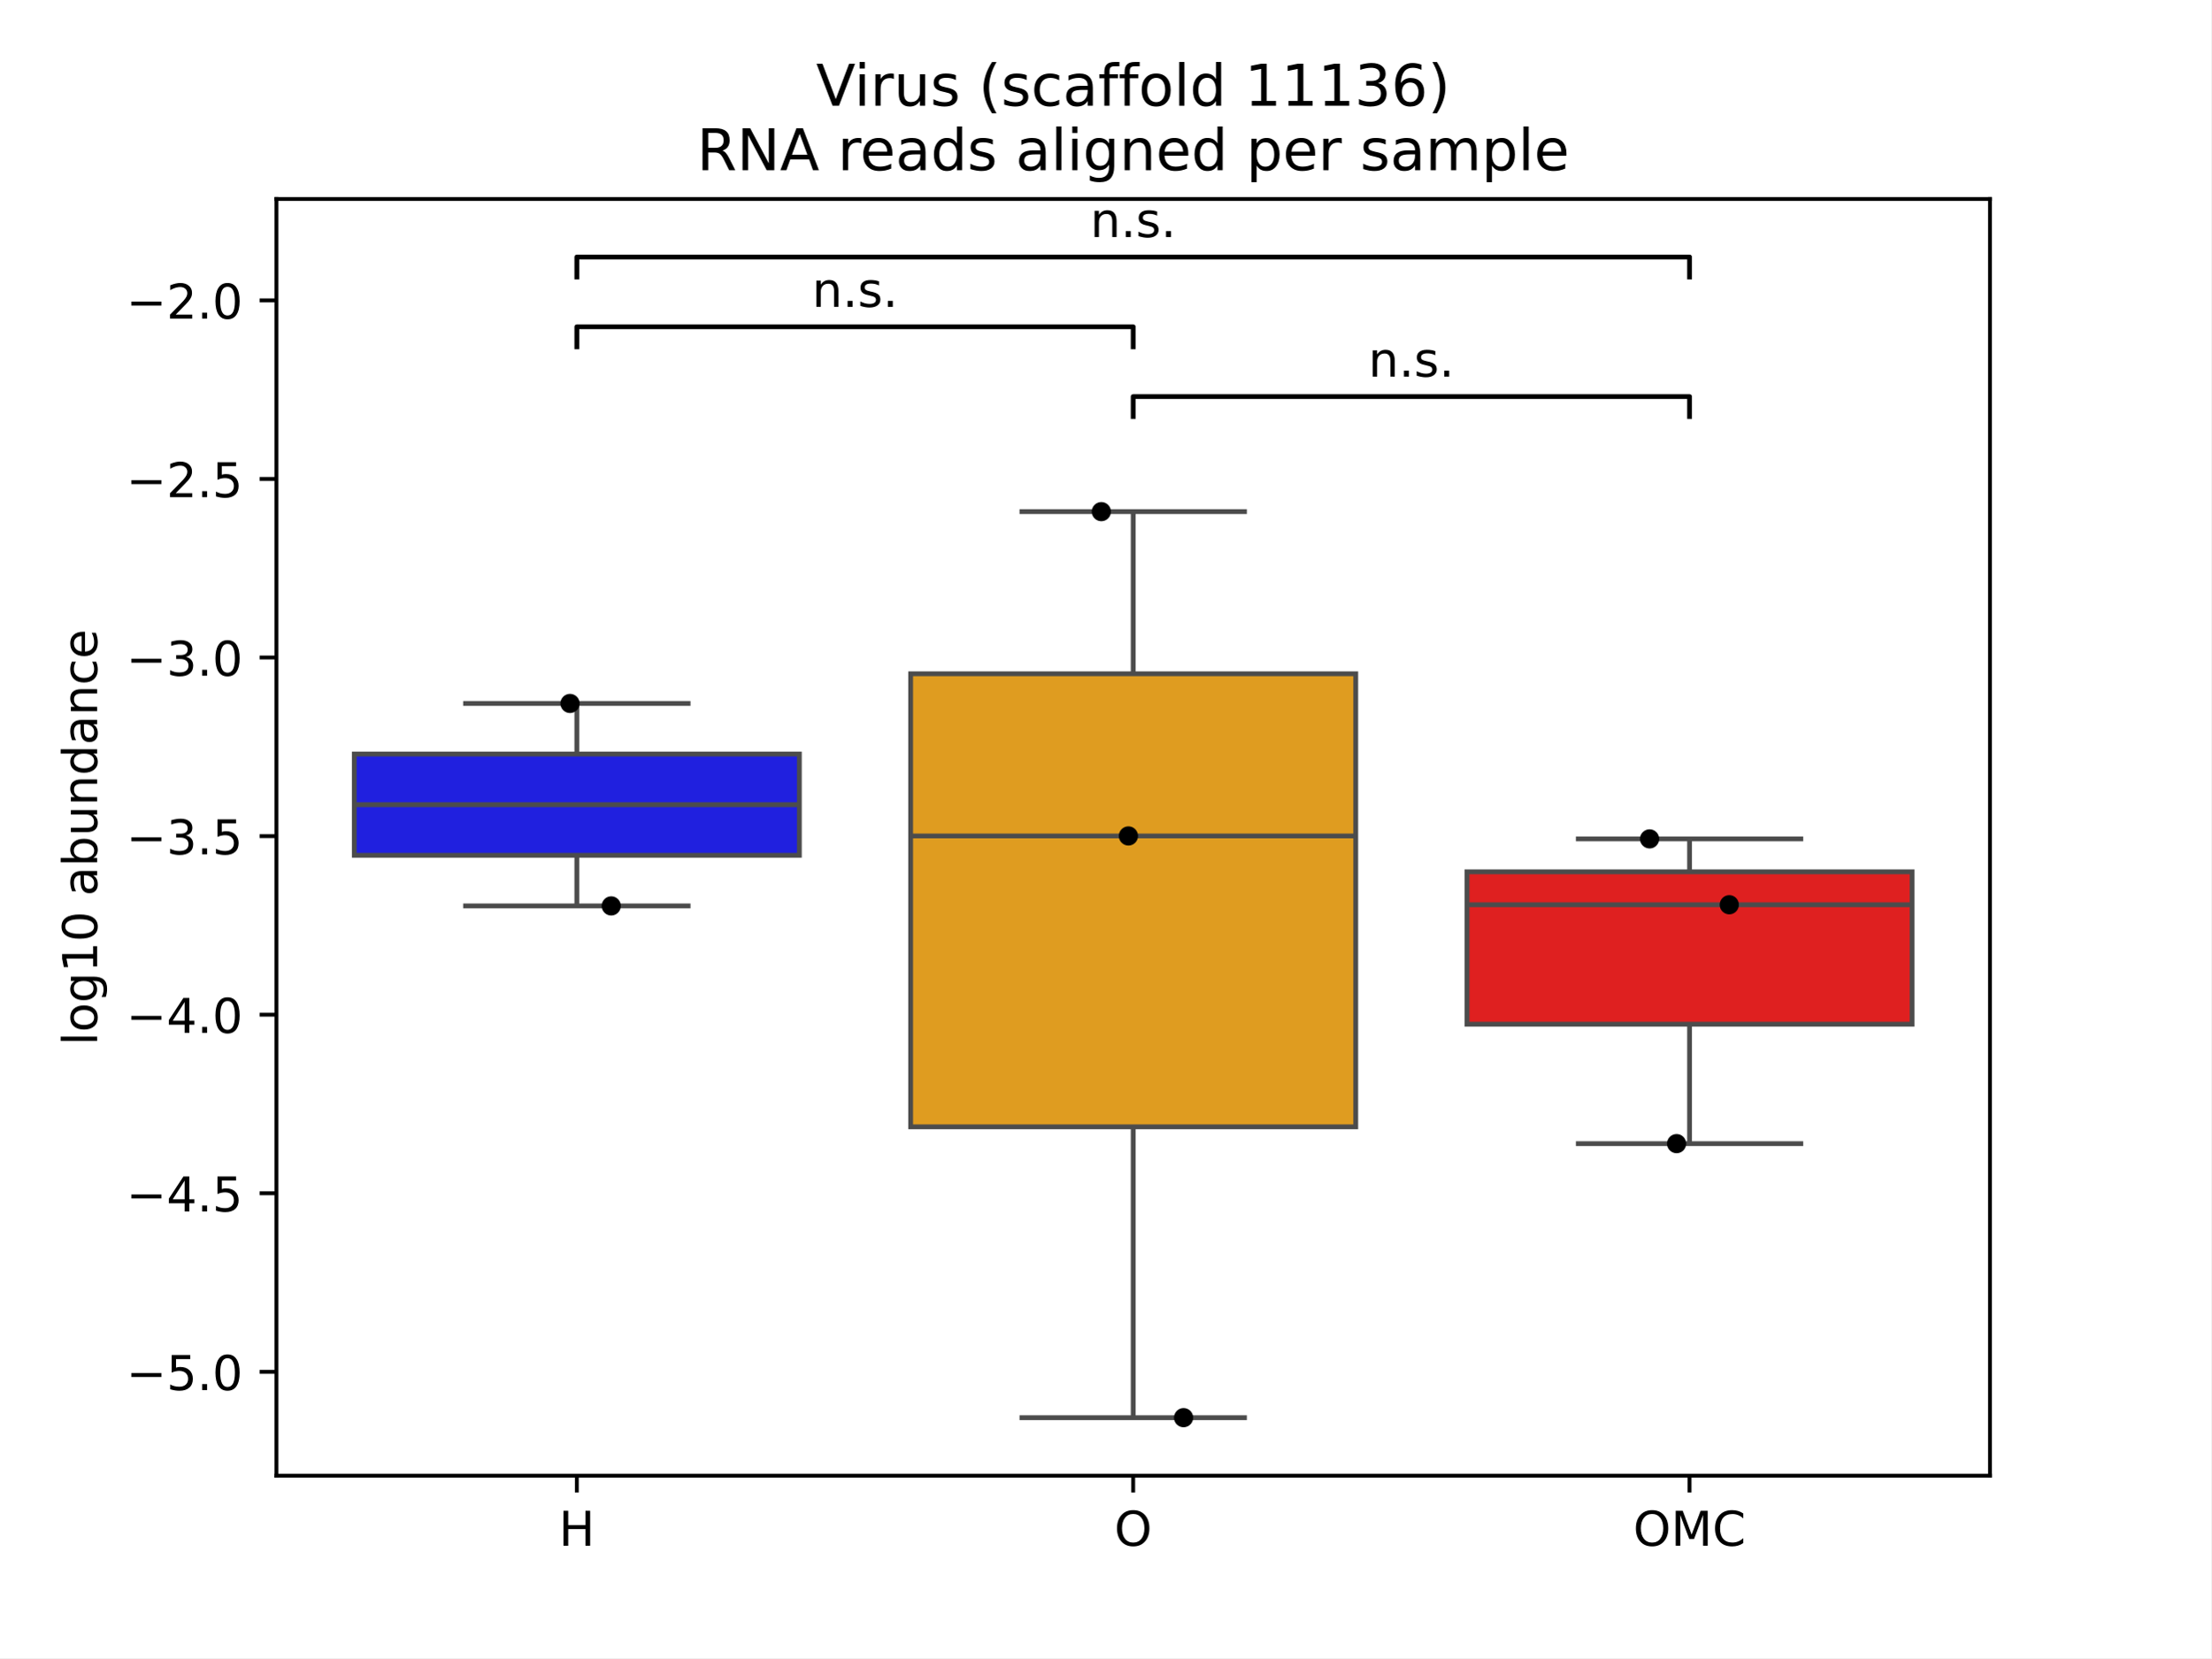
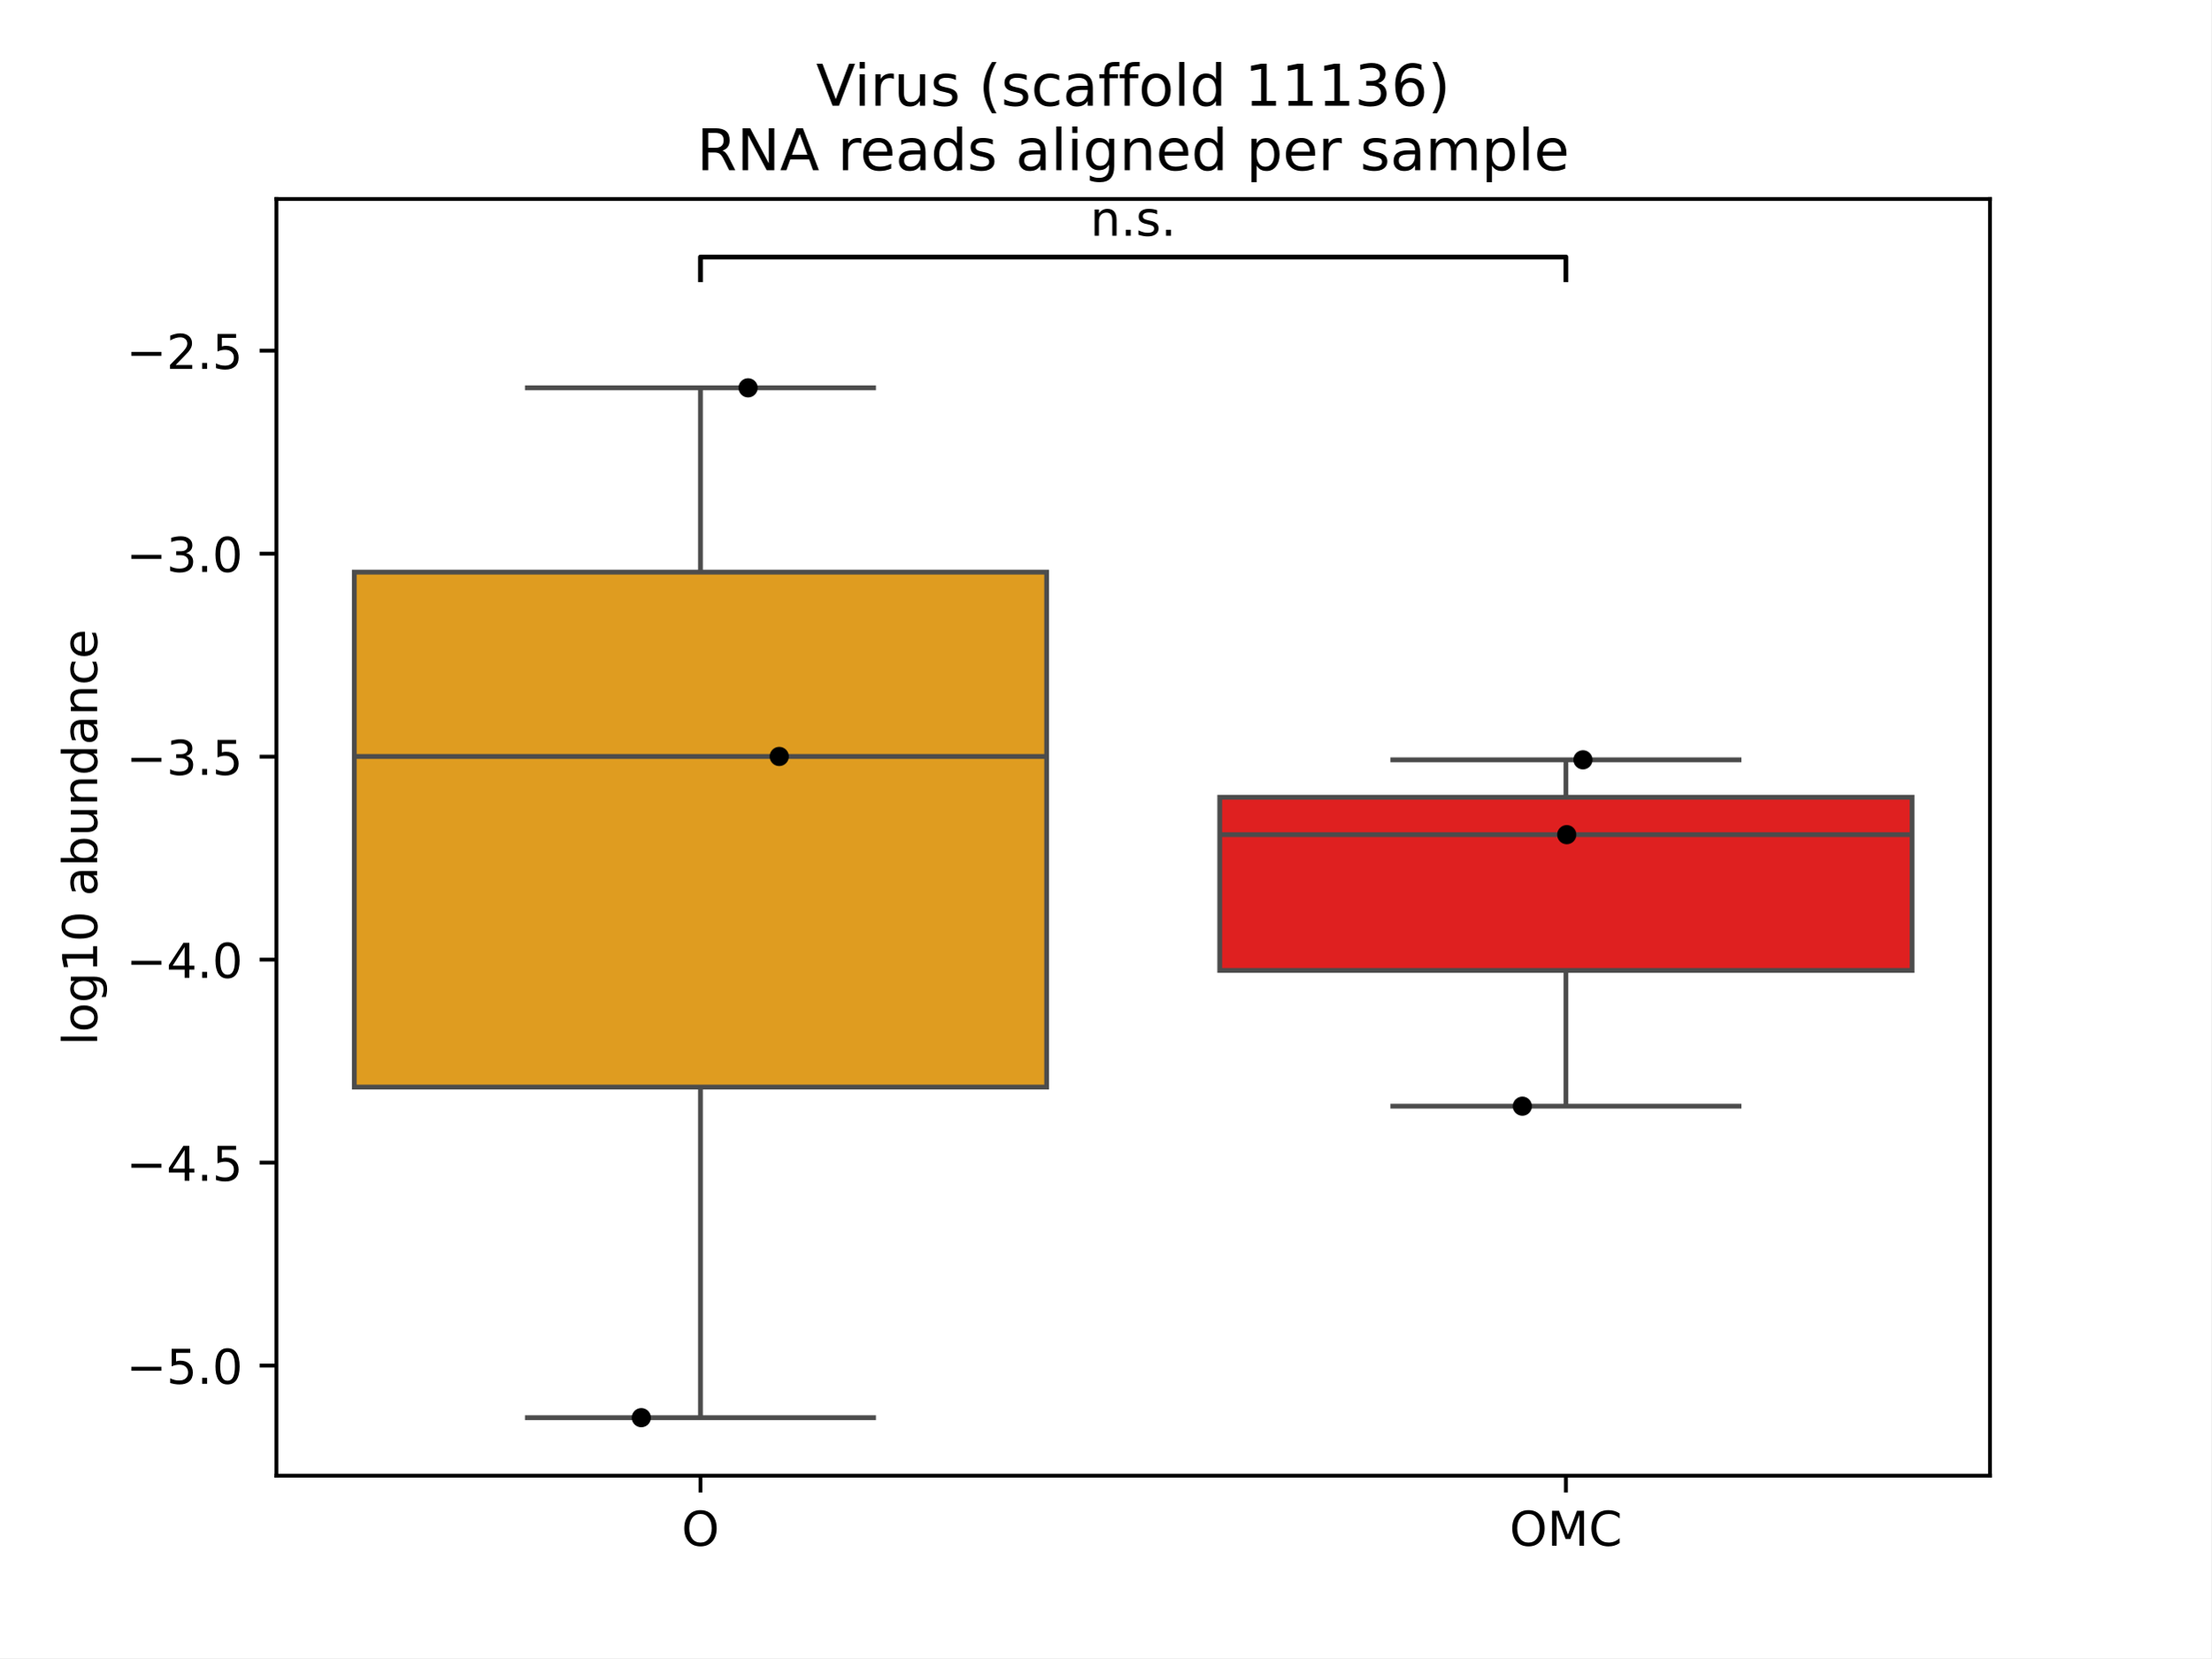
<svg xmlns="http://www.w3.org/2000/svg" xmlns:xlink="http://www.w3.org/1999/xlink" width="460.8pt" height="345.6pt" viewBox="0 0 460.8 345.6" version="1.1">
  <defs>
    <style type="text/css">*{stroke-linejoin: round; stroke-linecap: butt}</style>
  </defs>
  <g id="figure_1">
    <g id="patch_1">
      <path d="M 0 345.6  L 460.8 345.6  L 460.8 0  L 0 0  z " style="fill: #ffffff" />
    </g>
    <g id="axes_1">
      <g id="patch_2">
        <path d="M 57.6 307.584  L 414.72 307.584  L 414.72 41.472  L 57.6 41.472  z " style="fill: #ffffff" />
      </g>
      <g id="matplotlib.axis_1">
        <g id="xtick_1">
          <g id="line2d_1">
            <defs>
-               <path id="m07e0f7de14" d="M 0 0  L 0 3.5  " style="stroke: #000000; stroke-width: 0.8" />
+               <path id="m8b6dd9bdee" d="M 0 0  L 0 3.5  " style="stroke: #000000; stroke-width: 0.8" />
            </defs>
            <g>
-               <use xlink:href="#m07e0f7de14" x="120.212" y="307.584" style="stroke: #000000; stroke-width: 0.8" />
+               <use xlink:href="#m8b6dd9bdee" x="145.978" y="307.584" style="stroke: #000000; stroke-width: 0.8" />
            </g>
          </g>
          <g id="text_1">
-             <g transform="translate(116.4518 322.1824) scale(0.1 -0.1)">
-               <defs>
-                 <path id="DejaVuSans-48" d="M 628 4666  L 1259 4666  L 1259 2753  L 3553 2753  L 3553 4666  L 4184 4666  L 4184 0  L 3553 0  L 3553 2222  L 1259 2222  L 1259 0  L 628 0  L 628 4666  z " transform="scale(0.015625)" />
-               </defs>
-               <use xlink:href="#DejaVuSans-48" />
+             <g transform="translate(142.0422 322.1824) scale(0.1 -0.1)">
+               <defs>
+                 <path id="DejaVuSans-4f" d="M 2522 4238  Q 1834 4238 1429 3725  Q 1025 3213 1025 2328  Q 1025 1447 1429 934  Q 1834 422 2522 422  Q 3209 422 3611 934  Q 4013 1447 4013 2328  Q 4013 3213 3611 3725  Q 3209 4238 2522 4238  z M 2522 4750  Q 3503 4750 4090 4092  Q 4678 3434 4678 2328  Q 4678 1225 4090 567  Q 3503 -91 2522 -91  Q 1538 -91 948 565  Q 359 1222 359 2328  Q 359 3434 948 4092  Q 1538 4750 2522 4750  z " transform="scale(0.015625)" />
+               </defs>
+               <use xlink:href="#DejaVuSans-4f" />
            </g>
          </g>
        </g>
        <g id="xtick_2">
          <g id="line2d_2">
            <g>
-               <use xlink:href="#m07e0f7de14" x="236.16" y="307.584" style="stroke: #000000; stroke-width: 0.8" />
+               <use xlink:href="#m8b6dd9bdee" x="326.342" y="307.584" style="stroke: #000000; stroke-width: 0.8" />
            </g>
          </g>
          <g id="text_2">
-             <g transform="translate(232.2241 322.1824) scale(0.1 -0.1)">
-               <defs>
-                 <path id="DejaVuSans-4f" d="M 2522 4238  Q 1834 4238 1429 3725  Q 1025 3213 1025 2328  Q 1025 1447 1429 934  Q 1834 422 2522 422  Q 3209 422 3611 934  Q 4013 1447 4013 2328  Q 4013 3213 3611 3725  Q 3209 4238 2522 4238  z M 2522 4750  Q 3503 4750 4090 4092  Q 4678 3434 4678 2328  Q 4678 1225 4090 567  Q 3503 -91 2522 -91  Q 1538 -91 948 565  Q 359 1222 359 2328  Q 359 3434 948 4092  Q 1538 4750 2522 4750  z " transform="scale(0.015625)" />
-               </defs>
-               <use xlink:href="#DejaVuSans-4f" />
-             </g>
-           </g>
-         </g>
-         <g id="xtick_3">
-           <g id="line2d_3">
-             <g>
-               <use xlink:href="#m07e0f7de14" x="352.108" y="307.584" style="stroke: #000000; stroke-width: 0.8" />
-             </g>
-           </g>
-           <g id="text_3">
-             <g transform="translate(340.3666 322.1824) scale(0.1 -0.1)">
+             <g transform="translate(314.6004 322.1824) scale(0.1 -0.1)">
              <defs>
                <path id="DejaVuSans-4d" d="M 628 4666  L 1569 4666  L 2759 1491  L 3956 4666  L 4897 4666  L 4897 0  L 4281 0  L 4281 4097  L 3078 897  L 2444 897  L 1241 4097  L 1241 0  L 628 0  L 628 4666  z " transform="scale(0.015625)" />
                <path id="DejaVuSans-43" d="M 4122 4306  L 4122 3641  Q 3803 3938 3442 4084  Q 3081 4231 2675 4231  Q 1875 4231 1450 3742  Q 1025 3253 1025 2328  Q 1025 1406 1450 917  Q 1875 428 2675 428  Q 3081 428 3442 575  Q 3803 722 4122 1019  L 4122 359  Q 3791 134 3420 21  Q 3050 -91 2638 -91  Q 1578 -91 968 557  Q 359 1206 359 2328  Q 359 3453 968 4101  Q 1578 4750 2638 4750  Q 3056 4750 3426 4639  Q 3797 4528 4122 4306  z " transform="scale(0.015625)" />
              </defs>
              <use xlink:href="#DejaVuSans-4f" />
              <use xlink:href="#DejaVuSans-4d" x="78.711" />
              <use xlink:href="#DejaVuSans-43" x="164.99" />
            </g>
          </g>
        </g>
      </g>
      <g id="matplotlib.axis_2">
        <g id="ytick_1">
-           <g id="line2d_4">
+           <g id="line2d_3">
            <defs>
-               <path id="m045d1ca9da" d="M 0 0  L -3.5 0  " style="stroke: #000000; stroke-width: 0.8" />
+               <path id="m0c06c48ff7" d="M 0 0  L -3.5 0  " style="stroke: #000000; stroke-width: 0.8" />
            </defs>
            <g>
-               <use xlink:href="#m045d1ca9da" x="57.6" y="285.936" style="stroke: #000000; stroke-width: 0.8" />
-             </g>
-           </g>
-           <g id="text_4">
-             <g transform="translate(26.31719 289.7356) scale(0.1 -0.1)">
+               <use xlink:href="#m0c06c48ff7" x="57.6" y="284.631" style="stroke: #000000; stroke-width: 0.8" />
+             </g>
+           </g>
+           <g id="text_3">
+             <g transform="translate(26.31719 288.4304) scale(0.1 -0.1)">
              <defs>
                <path id="DejaVuSans-2212" d="M 678 2272  L 4684 2272  L 4684 1741  L 678 1741  L 678 2272  z " transform="scale(0.015625)" />
                <path id="DejaVuSans-35" d="M 691 4666  L 3169 4666  L 3169 4134  L 1269 4134  L 1269 2991  Q 1406 3038 1543 3061  Q 1681 3084 1819 3084  Q 2600 3084 3056 2656  Q 3513 2228 3513 1497  Q 3513 744 3044 326  Q 2575 -91 1722 -91  Q 1428 -91 1123 -41  Q 819 9 494 109  L 494 744  Q 775 591 1075 516  Q 1375 441 1709 441  Q 2250 441 2565 725  Q 2881 1009 2881 1497  Q 2881 1984 2565 2268  Q 2250 2553 1709 2553  Q 1456 2553 1204 2497  Q 953 2441 691 2322  L 691 4666  z " transform="scale(0.015625)" />
                <path id="DejaVuSans-2e" d="M 684 794  L 1344 794  L 1344 0  L 684 0  L 684 794  z " transform="scale(0.015625)" />
                <path id="DejaVuSans-30" d="M 2034 4250  Q 1547 4250 1301 3770  Q 1056 3291 1056 2328  Q 1056 1369 1301 889  Q 1547 409 2034 409  Q 2525 409 2770 889  Q 3016 1369 3016 2328  Q 3016 3291 2770 3770  Q 2525 4250 2034 4250  z M 2034 4750  Q 2819 4750 3233 4129  Q 3647 3509 3647 2328  Q 3647 1150 3233 529  Q 2819 -91 2034 -91  Q 1250 -91 836 529  Q 422 1150 422 2328  Q 422 3509 836 4129  Q 1250 4750 2034 4750  z " transform="scale(0.015625)" />
              </defs>
              <use xlink:href="#DejaVuSans-2212" />
              <use xlink:href="#DejaVuSans-35" x="83.789" />
              <use xlink:href="#DejaVuSans-2e" x="147.412" />
              <use xlink:href="#DejaVuSans-30" x="179.199" />
            </g>
          </g>
        </g>
        <g id="ytick_2">
+           <g id="line2d_4">
+             <g>
+               <use xlink:href="#m0c06c48ff7" x="57.6" y="242.323" style="stroke: #000000; stroke-width: 0.8" />
+             </g>
+           </g>
+           <g id="text_4">
+             <g transform="translate(26.31719 246.1218) scale(0.1 -0.1)">
+               <defs>
+                 <path id="DejaVuSans-34" d="M 2419 4116  L 825 1625  L 2419 1625  L 2419 4116  z M 2253 4666  L 3047 4666  L 3047 1625  L 3713 1625  L 3713 1100  L 3047 1100  L 3047 0  L 2419 0  L 2419 1100  L 313 1100  L 313 1709  L 2253 4666  z " transform="scale(0.015625)" />
+               </defs>
+               <use xlink:href="#DejaVuSans-2212" />
+               <use xlink:href="#DejaVuSans-34" x="83.789" />
+               <use xlink:href="#DejaVuSans-2e" x="147.412" />
+               <use xlink:href="#DejaVuSans-35" x="179.199" />
+             </g>
+           </g>
+         </g>
+         <g id="ytick_3">
          <g id="line2d_5">
            <g>
-               <use xlink:href="#m045d1ca9da" x="57.6" y="248.714" style="stroke: #000000; stroke-width: 0.8" />
+               <use xlink:href="#m0c06c48ff7" x="57.6" y="200.014" style="stroke: #000000; stroke-width: 0.8" />
            </g>
          </g>
          <g id="text_5">
-             <g transform="translate(26.31719 252.5133) scale(0.1 -0.1)">
-               <defs>
-                 <path id="DejaVuSans-34" d="M 2419 4116  L 825 1625  L 2419 1625  L 2419 4116  z M 2253 4666  L 3047 4666  L 3047 1625  L 3713 1625  L 3713 1100  L 3047 1100  L 3047 0  L 2419 0  L 2419 1100  L 313 1100  L 313 1709  L 2253 4666  z " transform="scale(0.015625)" />
-               </defs>
+             <g transform="translate(26.31719 203.8133) scale(0.1 -0.1)">
              <use xlink:href="#DejaVuSans-2212" />
              <use xlink:href="#DejaVuSans-34" x="83.789" />
              <use xlink:href="#DejaVuSans-2e" x="147.412" />
+               <use xlink:href="#DejaVuSans-30" x="179.199" />
+             </g>
+           </g>
+         </g>
+         <g id="ytick_4">
+           <g id="line2d_6">
+             <g>
+               <use xlink:href="#m0c06c48ff7" x="57.6" y="157.705" style="stroke: #000000; stroke-width: 0.8" />
+             </g>
+           </g>
+           <g id="text_6">
+             <g transform="translate(26.31719 161.5047) scale(0.1 -0.1)">
+               <defs>
+                 <path id="DejaVuSans-33" d="M 2597 2516  Q 3050 2419 3304 2112  Q 3559 1806 3559 1356  Q 3559 666 3084 287  Q 2609 -91 1734 -91  Q 1441 -91 1130 -33  Q 819 25 488 141  L 488 750  Q 750 597 1062 519  Q 1375 441 1716 441  Q 2309 441 2620 675  Q 2931 909 2931 1356  Q 2931 1769 2642 2001  Q 2353 2234 1838 2234  L 1294 2234  L 1294 2753  L 1863 2753  Q 2328 2753 2575 2939  Q 2822 3125 2822 3475  Q 2822 3834 2567 4026  Q 2313 4219 1838 4219  Q 1578 4219 1281 4162  Q 984 4106 628 3988  L 628 4550  Q 988 4650 1302 4700  Q 1616 4750 1894 4750  Q 2613 4750 3031 4423  Q 3450 4097 3450 3541  Q 3450 3153 3228 2886  Q 3006 2619 2597 2516  z " transform="scale(0.015625)" />
+               </defs>
+               <use xlink:href="#DejaVuSans-2212" />
+               <use xlink:href="#DejaVuSans-33" x="83.789" />
+               <use xlink:href="#DejaVuSans-2e" x="147.412" />
              <use xlink:href="#DejaVuSans-35" x="179.199" />
            </g>
          </g>
        </g>
-         <g id="ytick_3">
-           <g id="line2d_6">
-             <g>
-               <use xlink:href="#m045d1ca9da" x="57.6" y="211.492" style="stroke: #000000; stroke-width: 0.8" />
-             </g>
-           </g>
-           <g id="text_6">
-             <g transform="translate(26.31719 215.291) scale(0.1 -0.1)">
-               <use xlink:href="#DejaVuSans-2212" />
-               <use xlink:href="#DejaVuSans-34" x="83.789" />
+         <g id="ytick_5">
+           <g id="line2d_7">
+             <g>
+               <use xlink:href="#m0c06c48ff7" x="57.6" y="115.397" style="stroke: #000000; stroke-width: 0.8" />
+             </g>
+           </g>
+           <g id="text_7">
+             <g transform="translate(26.31719 119.1961) scale(0.1 -0.1)">
+               <use xlink:href="#DejaVuSans-2212" />
+               <use xlink:href="#DejaVuSans-33" x="83.789" />
              <use xlink:href="#DejaVuSans-2e" x="147.412" />
              <use xlink:href="#DejaVuSans-30" x="179.199" />
            </g>
          </g>
        </g>
-         <g id="ytick_4">
-           <g id="line2d_7">
-             <g>
-               <use xlink:href="#m045d1ca9da" x="57.6" y="174.27" style="stroke: #000000; stroke-width: 0.8" />
-             </g>
-           </g>
-           <g id="text_7">
-             <g transform="translate(26.31719 178.0687) scale(0.1 -0.1)">
-               <defs>
-                 <path id="DejaVuSans-33" d="M 2597 2516  Q 3050 2419 3304 2112  Q 3559 1806 3559 1356  Q 3559 666 3084 287  Q 2609 -91 1734 -91  Q 1441 -91 1130 -33  Q 819 25 488 141  L 488 750  Q 750 597 1062 519  Q 1375 441 1716 441  Q 2309 441 2620 675  Q 2931 909 2931 1356  Q 2931 1769 2642 2001  Q 2353 2234 1838 2234  L 1294 2234  L 1294 2753  L 1863 2753  Q 2328 2753 2575 2939  Q 2822 3125 2822 3475  Q 2822 3834 2567 4026  Q 2313 4219 1838 4219  Q 1578 4219 1281 4162  Q 984 4106 628 3988  L 628 4550  Q 988 4650 1302 4700  Q 1616 4750 1894 4750  Q 2613 4750 3031 4423  Q 3450 4097 3450 3541  Q 3450 3153 3228 2886  Q 3006 2619 2597 2516  z " transform="scale(0.015625)" />
-               </defs>
-               <use xlink:href="#DejaVuSans-2212" />
-               <use xlink:href="#DejaVuSans-33" x="83.789" />
+         <g id="ytick_6">
+           <g id="line2d_8">
+             <g>
+               <use xlink:href="#m0c06c48ff7" x="57.6" y="73.088" style="stroke: #000000; stroke-width: 0.8" />
+             </g>
+           </g>
+           <g id="text_8">
+             <g transform="translate(26.31719 76.88757) scale(0.1 -0.1)">
+               <defs>
+                 <path id="DejaVuSans-32" d="M 1228 531  L 3431 531  L 3431 0  L 469 0  L 469 531  Q 828 903 1448 1529  Q 2069 2156 2228 2338  Q 2531 2678 2651 2914  Q 2772 3150 2772 3378  Q 2772 3750 2511 3984  Q 2250 4219 1831 4219  Q 1534 4219 1204 4116  Q 875 4013 500 3803  L 500 4441  Q 881 4594 1212 4672  Q 1544 4750 1819 4750  Q 2544 4750 2975 4387  Q 3406 4025 3406 3419  Q 3406 3131 3298 2873  Q 3191 2616 2906 2266  Q 2828 2175 2409 1742  Q 1991 1309 1228 531  z " transform="scale(0.015625)" />
+               </defs>
+               <use xlink:href="#DejaVuSans-2212" />
+               <use xlink:href="#DejaVuSans-32" x="83.789" />
              <use xlink:href="#DejaVuSans-2e" x="147.412" />
              <use xlink:href="#DejaVuSans-35" x="179.199" />
            </g>
          </g>
        </g>
-         <g id="ytick_5">
-           <g id="line2d_8">
-             <g>
-               <use xlink:href="#m045d1ca9da" x="57.6" y="137.047" style="stroke: #000000; stroke-width: 0.8" />
-             </g>
-           </g>
-           <g id="text_8">
-             <g transform="translate(26.31719 140.8464) scale(0.1 -0.1)">
-               <use xlink:href="#DejaVuSans-2212" />
-               <use xlink:href="#DejaVuSans-33" x="83.789" />
-               <use xlink:href="#DejaVuSans-2e" x="147.412" />
-               <use xlink:href="#DejaVuSans-30" x="179.199" />
-             </g>
-           </g>
-         </g>
-         <g id="ytick_6">
-           <g id="line2d_9">
-             <g>
-               <use xlink:href="#m045d1ca9da" x="57.6" y="99.825" style="stroke: #000000; stroke-width: 0.8" />
-             </g>
-           </g>
-           <g id="text_9">
-             <g transform="translate(26.31719 103.6241) scale(0.1 -0.1)">
-               <defs>
-                 <path id="DejaVuSans-32" d="M 1228 531  L 3431 531  L 3431 0  L 469 0  L 469 531  Q 828 903 1448 1529  Q 2069 2156 2228 2338  Q 2531 2678 2651 2914  Q 2772 3150 2772 3378  Q 2772 3750 2511 3984  Q 2250 4219 1831 4219  Q 1534 4219 1204 4116  Q 875 4013 500 3803  L 500 4441  Q 881 4594 1212 4672  Q 1544 4750 1819 4750  Q 2544 4750 2975 4387  Q 3406 4025 3406 3419  Q 3406 3131 3298 2873  Q 3191 2616 2906 2266  Q 2828 2175 2409 1742  Q 1991 1309 1228 531  z " transform="scale(0.015625)" />
-               </defs>
-               <use xlink:href="#DejaVuSans-2212" />
-               <use xlink:href="#DejaVuSans-32" x="83.789" />
-               <use xlink:href="#DejaVuSans-2e" x="147.412" />
-               <use xlink:href="#DejaVuSans-35" x="179.199" />
-             </g>
-           </g>
-         </g>
-         <g id="ytick_7">
-           <g id="line2d_10">
-             <g>
-               <use xlink:href="#m045d1ca9da" x="57.6" y="62.603" style="stroke: #000000; stroke-width: 0.8" />
-             </g>
-           </g>
-           <g id="text_10">
-             <g transform="translate(26.31719 66.40184) scale(0.1 -0.1)">
-               <use xlink:href="#DejaVuSans-2212" />
-               <use xlink:href="#DejaVuSans-32" x="83.789" />
-               <use xlink:href="#DejaVuSans-2e" x="147.412" />
-               <use xlink:href="#DejaVuSans-30" x="179.199" />
-             </g>
-           </g>
-         </g>
-         <g id="text_11">
+         <g id="text_9">
          <g transform="translate(20.2375 217.9108) rotate(-90) scale(0.1 -0.1)">
            <defs>
              <path id="DejaVuSans-6c" d="M 603 4863  L 1178 4863  L 1178 0  L 603 0  L 603 4863  z " transform="scale(0.015625)" />
              <path id="DejaVuSans-6f" d="M 1959 3097  Q 1497 3097 1228 2736  Q 959 2375 959 1747  Q 959 1119 1226 758  Q 1494 397 1959 397  Q 2419 397 2687 759  Q 2956 1122 2956 1747  Q 2956 2369 2687 2733  Q 2419 3097 1959 3097  z M 1959 3584  Q 2709 3584 3137 3096  Q 3566 2609 3566 1747  Q 3566 888 3137 398  Q 2709 -91 1959 -91  Q 1206 -91 779 398  Q 353 888 353 1747  Q 353 2609 779 3096  Q 1206 3584 1959 3584  z " transform="scale(0.015625)" />
              <path id="DejaVuSans-67" d="M 2906 1791  Q 2906 2416 2648 2759  Q 2391 3103 1925 3103  Q 1463 3103 1205 2759  Q 947 2416 947 1791  Q 947 1169 1205 825  Q 1463 481 1925 481  Q 2391 481 2648 825  Q 2906 1169 2906 1791  z M 3481 434  Q 3481 -459 3084 -895  Q 2688 -1331 1869 -1331  Q 1566 -1331 1297 -1286  Q 1028 -1241 775 -1147  L 775 -588  Q 1028 -725 1275 -790  Q 1522 -856 1778 -856  Q 2344 -856 2625 -561  Q 2906 -266 2906 331  L 2906 616  Q 2728 306 2450 153  Q 2172 0 1784 0  Q 1141 0 747 490  Q 353 981 353 1791  Q 353 2603 747 3093  Q 1141 3584 1784 3584  Q 2172 3584 2450 3431  Q 2728 3278 2906 2969  L 2906 3500  L 3481 3500  L 3481 434  z " transform="scale(0.015625)" />
              <path id="DejaVuSans-31" d="M 794 531  L 1825 531  L 1825 4091  L 703 3866  L 703 4441  L 1819 4666  L 2450 4666  L 2450 531  L 3481 531  L 3481 0  L 794 0  L 794 531  z " transform="scale(0.015625)" />
              <path id="DejaVuSans-20" transform="scale(0.015625)" />
              <path id="DejaVuSans-61" d="M 2194 1759  Q 1497 1759 1228 1600  Q 959 1441 959 1056  Q 959 750 1161 570  Q 1363 391 1709 391  Q 2188 391 2477 730  Q 2766 1069 2766 1631  L 2766 1759  L 2194 1759  z M 3341 1997  L 3341 0  L 2766 0  L 2766 531  Q 2569 213 2275 61  Q 1981 -91 1556 -91  Q 1019 -91 701 211  Q 384 513 384 1019  Q 384 1609 779 1909  Q 1175 2209 1959 2209  L 2766 2209  L 2766 2266  Q 2766 2663 2505 2880  Q 2244 3097 1772 3097  Q 1472 3097 1187 3025  Q 903 2953 641 2809  L 641 3341  Q 956 3463 1253 3523  Q 1550 3584 1831 3584  Q 2591 3584 2966 3190  Q 3341 2797 3341 1997  z " transform="scale(0.015625)" />
              <path id="DejaVuSans-62" d="M 3116 1747  Q 3116 2381 2855 2742  Q 2594 3103 2138 3103  Q 1681 3103 1420 2742  Q 1159 2381 1159 1747  Q 1159 1113 1420 752  Q 1681 391 2138 391  Q 2594 391 2855 752  Q 3116 1113 3116 1747  z M 1159 2969  Q 1341 3281 1617 3432  Q 1894 3584 2278 3584  Q 2916 3584 3314 3078  Q 3713 2572 3713 1747  Q 3713 922 3314 415  Q 2916 -91 2278 -91  Q 1894 -91 1617 61  Q 1341 213 1159 525  L 1159 0  L 581 0  L 581 4863  L 1159 4863  L 1159 2969  z " transform="scale(0.015625)" />
              <path id="DejaVuSans-75" d="M 544 1381  L 544 3500  L 1119 3500  L 1119 1403  Q 1119 906 1312 657  Q 1506 409 1894 409  Q 2359 409 2629 706  Q 2900 1003 2900 1516  L 2900 3500  L 3475 3500  L 3475 0  L 2900 0  L 2900 538  Q 2691 219 2414 64  Q 2138 -91 1772 -91  Q 1169 -91 856 284  Q 544 659 544 1381  z M 1991 3584  L 1991 3584  z " transform="scale(0.015625)" />
              <path id="DejaVuSans-6e" d="M 3513 2113  L 3513 0  L 2938 0  L 2938 2094  Q 2938 2591 2744 2837  Q 2550 3084 2163 3084  Q 1697 3084 1428 2787  Q 1159 2491 1159 1978  L 1159 0  L 581 0  L 581 3500  L 1159 3500  L 1159 2956  Q 1366 3272 1645 3428  Q 1925 3584 2291 3584  Q 2894 3584 3203 3211  Q 3513 2838 3513 2113  z " transform="scale(0.015625)" />
              <path id="DejaVuSans-64" d="M 2906 2969  L 2906 4863  L 3481 4863  L 3481 0  L 2906 0  L 2906 525  Q 2725 213 2448 61  Q 2172 -91 1784 -91  Q 1150 -91 751 415  Q 353 922 353 1747  Q 353 2572 751 3078  Q 1150 3584 1784 3584  Q 2172 3584 2448 3432  Q 2725 3281 2906 2969  z M 947 1747  Q 947 1113 1208 752  Q 1469 391 1925 391  Q 2381 391 2643 752  Q 2906 1113 2906 1747  Q 2906 2381 2643 2742  Q 2381 3103 1925 3103  Q 1469 3103 1208 2742  Q 947 2381 947 1747  z " transform="scale(0.015625)" />
              <path id="DejaVuSans-63" d="M 3122 3366  L 3122 2828  Q 2878 2963 2633 3030  Q 2388 3097 2138 3097  Q 1578 3097 1268 2742  Q 959 2388 959 1747  Q 959 1106 1268 751  Q 1578 397 2138 397  Q 2388 397 2633 464  Q 2878 531 3122 666  L 3122 134  Q 2881 22 2623 -34  Q 2366 -91 2075 -91  Q 1284 -91 818 406  Q 353 903 353 1747  Q 353 2603 823 3093  Q 1294 3584 2113 3584  Q 2378 3584 2631 3529  Q 2884 3475 3122 3366  z " transform="scale(0.015625)" />
              <path id="DejaVuSans-65" d="M 3597 1894  L 3597 1613  L 953 1613  Q 991 1019 1311 708  Q 1631 397 2203 397  Q 2534 397 2845 478  Q 3156 559 3463 722  L 3463 178  Q 3153 47 2828 -22  Q 2503 -91 2169 -91  Q 1331 -91 842 396  Q 353 884 353 1716  Q 353 2575 817 3079  Q 1281 3584 2069 3584  Q 2775 3584 3186 3129  Q 3597 2675 3597 1894  z M 3022 2063  Q 3016 2534 2758 2815  Q 2500 3097 2075 3097  Q 1594 3097 1305 2825  Q 1016 2553 972 2059  L 3022 2063  z " transform="scale(0.015625)" />
            </defs>
            <use xlink:href="#DejaVuSans-6c" />
            <use xlink:href="#DejaVuSans-6f" x="27.783" />
            <use xlink:href="#DejaVuSans-67" x="88.965" />
            <use xlink:href="#DejaVuSans-31" x="152.441" />
            <use xlink:href="#DejaVuSans-30" x="216.064" />
            <use xlink:href="#DejaVuSans-20" x="279.688" />
            <use xlink:href="#DejaVuSans-61" x="311.475" />
            <use xlink:href="#DejaVuSans-62" x="372.754" />
            <use xlink:href="#DejaVuSans-75" x="436.23" />
            <use xlink:href="#DejaVuSans-6e" x="499.609" />
            <use xlink:href="#DejaVuSans-64" x="562.988" />
            <use xlink:href="#DejaVuSans-61" x="626.465" />
            <use xlink:href="#DejaVuSans-6e" x="687.744" />
            <use xlink:href="#DejaVuSans-63" x="751.123" />
            <use xlink:href="#DejaVuSans-65" x="806.104" />
          </g>
        </g>
      </g>
      <g id="patch_3">
-         <path d="M 73.833 178.269  L 166.591 178.269  L 166.591 157.169  L 73.833 157.169  L 73.833 178.269  z " clip-path="url(#pb6a4fe4806)" style="fill: #2020df; stroke: #4c4c4c; stroke-linejoin: miter" />
+         <path d="M 73.833 226.579  L 218.124 226.579  L 218.124 119.249  L 73.833 119.249  L 73.833 226.579  z " clip-path="url(#p2044edfbbf)" style="fill: #df9c20; stroke: #4c4c4c; stroke-linejoin: miter" />
+       </g>
+       <g id="line2d_9">
+         <path d="M 145.978 226.579  L 145.978 295.488  " clip-path="url(#p2044edfbbf)" style="fill: none; stroke: #4c4c4c" />
+       </g>
+       <g id="line2d_10">
+         <path d="M 145.978 119.249  L 145.978 80.83  " clip-path="url(#p2044edfbbf)" style="fill: none; stroke: #4c4c4c" />
      </g>
      <g id="line2d_11">
-         <path d="M 120.212 178.269  L 120.212 188.819  " clip-path="url(#pb6a4fe4806)" style="fill: none; stroke: #4c4c4c" />
+         <path d="M 109.905 295.488  L 182.051 295.488  " clip-path="url(#p2044edfbbf)" style="fill: none; stroke: #4c4c4c; stroke-linecap: square" />
      </g>
      <g id="line2d_12">
-         <path d="M 120.212 157.169  L 120.212 146.619  " clip-path="url(#pb6a4fe4806)" style="fill: none; stroke: #4c4c4c" />
+         <path d="M 109.905 80.83  L 182.051 80.83  " clip-path="url(#p2044edfbbf)" style="fill: none; stroke: #4c4c4c; stroke-linecap: square" />
+       </g>
+       <g id="patch_4">
+         <path d="M 254.196 202.267  L 398.487 202.267  L 398.487 166.168  L 254.196 166.168  L 254.196 202.267  z " clip-path="url(#p2044edfbbf)" style="fill: #df2020; stroke: #4c4c4c; stroke-linejoin: miter" />
      </g>
      <g id="line2d_13">
-         <path d="M 97.022 188.819  L 143.402 188.819  " clip-path="url(#pb6a4fe4806)" style="fill: none; stroke: #4c4c4c; stroke-linecap: square" />
+         <path d="M 326.342 202.267  L 326.342 230.565  " clip-path="url(#p2044edfbbf)" style="fill: none; stroke: #4c4c4c" />
      </g>
      <g id="line2d_14">
-         <path d="M 97.022 146.619  L 143.402 146.619  " clip-path="url(#pb6a4fe4806)" style="fill: none; stroke: #4c4c4c; stroke-linecap: square" />
-       </g>
-       <g id="patch_4">
-         <path d="M 189.781 234.863  L 282.539 234.863  L 282.539 140.437  L 189.781 140.437  L 189.781 234.863  z " clip-path="url(#pb6a4fe4806)" style="fill: #df9c20; stroke: #4c4c4c; stroke-linejoin: miter" />
+         <path d="M 326.342 166.168  L 326.342 158.366  " clip-path="url(#p2044edfbbf)" style="fill: none; stroke: #4c4c4c" />
      </g>
      <g id="line2d_15">
-         <path d="M 236.16 234.863  L 236.16 295.488  " clip-path="url(#pb6a4fe4806)" style="fill: none; stroke: #4c4c4c" />
+         <path d="M 290.269 230.565  L 362.415 230.565  " clip-path="url(#p2044edfbbf)" style="fill: none; stroke: #4c4c4c; stroke-linecap: square" />
      </g>
      <g id="line2d_16">
-         <path d="M 236.16 140.437  L 236.16 106.636  " clip-path="url(#pb6a4fe4806)" style="fill: none; stroke: #4c4c4c" />
+         <path d="M 290.269 158.366  L 362.415 158.366  " clip-path="url(#p2044edfbbf)" style="fill: none; stroke: #4c4c4c; stroke-linecap: square" />
      </g>
      <g id="line2d_17">
-         <path d="M 212.97 295.488  L 259.35 295.488  " clip-path="url(#pb6a4fe4806)" style="fill: none; stroke: #4c4c4c; stroke-linecap: square" />
+         <path d="M 145.978 58.29  L 145.978 53.568  L 326.342 53.568  L 326.342 58.29  " clip-path="url(#p2044edfbbf)" style="fill: none; stroke: #000000; stroke-linecap: square" />
      </g>
      <g id="line2d_18">
-         <path d="M 212.97 106.636  L 259.35 106.636  " clip-path="url(#pb6a4fe4806)" style="fill: none; stroke: #4c4c4c; stroke-linecap: square" />
+         <path d="M 73.833 157.669  L 218.124 157.669  " clip-path="url(#p2044edfbbf)" style="fill: none; stroke: #4c4c4c" />
+       </g>
+       <g id="line2d_19">
+         <path d="M 254.196 173.969  L 398.487 173.969  " clip-path="url(#p2044edfbbf)" style="fill: none; stroke: #4c4c4c" />
      </g>
      <g id="patch_5">
-         <path d="M 305.729 213.474  L 398.487 213.474  L 398.487 181.714  L 305.729 181.714  L 305.729 213.474  z " clip-path="url(#pb6a4fe4806)" style="fill: #df2020; stroke: #4c4c4c; stroke-linejoin: miter" />
-       </g>
-       <g id="line2d_19">
-         <path d="M 352.108 213.474  L 352.108 238.37  " clip-path="url(#pb6a4fe4806)" style="fill: none; stroke: #4c4c4c" />
-       </g>
-       <g id="line2d_20">
-         <path d="M 352.108 181.714  L 352.108 174.851  " clip-path="url(#pb6a4fe4806)" style="fill: none; stroke: #4c4c4c" />
-       </g>
-       <g id="line2d_21">
-         <path d="M 328.918 238.37  L 375.298 238.37  " clip-path="url(#pb6a4fe4806)" style="fill: none; stroke: #4c4c4c; stroke-linecap: square" />
-       </g>
-       <g id="line2d_22">
-         <path d="M 328.918 174.851  L 375.298 174.851  " clip-path="url(#pb6a4fe4806)" style="fill: none; stroke: #4c4c4c; stroke-linecap: square" />
-       </g>
-       <g id="line2d_23">
-         <path d="M 120.212 57.723  L 120.212 53.568  L 352.108 53.568  L 352.108 57.723  " clip-path="url(#pb6a4fe4806)" style="fill: none; stroke: #000000; stroke-linecap: square" />
-       </g>
-       <g id="line2d_24">
-         <path d="M 120.212 72.264  L 120.212 68.11  L 236.16 68.11  L 236.16 72.264  " clip-path="url(#pb6a4fe4806)" style="fill: none; stroke: #000000; stroke-linecap: square" />
-       </g>
-       <g id="line2d_25">
-         <path d="M 236.16 86.806  L 236.16 82.651  L 352.108 82.651  L 352.108 86.806  " clip-path="url(#pb6a4fe4806)" style="fill: none; stroke: #000000; stroke-linecap: square" />
-       </g>
-       <g id="line2d_26">
-         <path d="M 73.833 167.719  L 166.591 167.719  " clip-path="url(#pb6a4fe4806)" style="fill: none; stroke: #4c4c4c" />
-       </g>
-       <g id="line2d_27">
-         <path d="M 189.781 174.237  L 282.539 174.237  " clip-path="url(#pb6a4fe4806)" style="fill: none; stroke: #4c4c4c" />
-       </g>
-       <g id="line2d_28">
-         <path d="M 305.729 188.578  L 398.487 188.578  " clip-path="url(#pb6a4fe4806)" style="fill: none; stroke: #4c4c4c" />
+         <path d="M 57.6 307.584  L 57.6 41.472  " style="fill: none; stroke: #000000; stroke-width: 0.8; stroke-linejoin: miter; stroke-linecap: square" />
      </g>
      <g id="patch_6">
-         <path d="M 57.6 307.584  L 57.6 41.472  " style="fill: none; stroke: #000000; stroke-width: 0.8; stroke-linejoin: miter; stroke-linecap: square" />
+         <path d="M 414.72 307.584  L 414.72 41.472  " style="fill: none; stroke: #000000; stroke-width: 0.8; stroke-linejoin: miter; stroke-linecap: square" />
      </g>
      <g id="patch_7">
-         <path d="M 414.72 307.584  L 414.72 41.472  " style="fill: none; stroke: #000000; stroke-width: 0.8; stroke-linejoin: miter; stroke-linecap: square" />
+         <path d="M 57.6 307.584  L 414.72 307.584  " style="fill: none; stroke: #000000; stroke-width: 0.8; stroke-linejoin: miter; stroke-linecap: square" />
      </g>
      <g id="patch_8">
-         <path d="M 57.6 307.584  L 414.72 307.584  " style="fill: none; stroke: #000000; stroke-width: 0.8; stroke-linejoin: miter; stroke-linecap: square" />
-       </g>
-       <g id="patch_9">
        <path d="M 57.6 41.472  L 414.72 41.472  " style="fill: none; stroke: #000000; stroke-width: 0.8; stroke-linejoin: miter; stroke-linecap: square" />
      </g>
      <g id="PathCollection_1">
        <defs>
-           <path id="m4a389cd151" d="M 0 2  C 0.53 2 1.039 1.789 1.414 1.414  C 1.789 1.039 2 0.53 2 0  C 2 -0.53 1.789 -1.039 1.414 -1.414  C 1.039 -1.789 0.53 -2 0 -2  C -0.53 -2 -1.039 -1.789 -1.414 -1.414  C -1.789 -1.039 -2 -0.53 -2 0  C -2 0.53 -1.789 1.039 -1.414 1.414  C -1.039 1.789 -0.53 2 0 2  z " />
+           <path id="m88a1bebe0e" d="M 0 2  C 0.53 2 1.039 1.789 1.414 1.414  C 1.789 1.039 2 0.53 2 0  C 2 -0.53 1.789 -1.039 1.414 -1.414  C 1.039 -1.789 0.53 -2 0 -2  C -0.53 -2 -1.039 -1.789 -1.414 -1.414  C -1.789 -1.039 -2 -0.53 -2 0  C -2 0.53 -1.789 1.039 -1.414 1.414  C -1.039 1.789 -0.53 2 0 2  z " />
        </defs>
-         <g clip-path="url(#pb6a4fe4806)">
-           <use xlink:href="#m4a389cd151" x="127.379" y="188.819" />
-           <use xlink:href="#m4a389cd151" x="118.789" y="146.619" />
+         <g clip-path="url(#p2044edfbbf)">
+           <use xlink:href="#m88a1bebe0e" x="155.903" y="80.83" />
+           <use xlink:href="#m88a1bebe0e" x="133.647" y="295.488" />
+           <use xlink:href="#m88a1bebe0e" x="162.394" y="157.669" />
        </g>
      </g>
      <g id="PathCollection_2">
-         <g clip-path="url(#pb6a4fe4806)">
-           <use xlink:href="#m4a389cd151" x="229.522" y="106.636" />
-           <use xlink:href="#m4a389cd151" x="246.659" y="295.488" />
-           <use xlink:href="#m4a389cd151" x="235.165" y="174.237" />
-         </g>
-       </g>
-       <g id="PathCollection_3">
-         <g clip-path="url(#pb6a4fe4806)">
-           <use xlink:href="#m4a389cd151" x="360.388" y="188.578" />
-           <use xlink:href="#m4a389cd151" x="349.409" y="238.37" />
-           <use xlink:href="#m4a389cd151" x="343.782" y="174.851" />
-         </g>
-       </g>
-       <g id="text_12">
-         <g transform="translate(227.2084 49.41094) scale(0.1 -0.1)">
+         <g clip-path="url(#p2044edfbbf)">
+           <use xlink:href="#m88a1bebe0e" x="326.515" y="173.969" />
+           <use xlink:href="#m88a1bebe0e" x="317.267" y="230.565" />
+           <use xlink:href="#m88a1bebe0e" x="329.896" y="158.366" />
+         </g>
+       </g>
+       <g id="text_10">
+         <g transform="translate(227.2084 49.12707) scale(0.1 -0.1)">
          <defs>
            <path id="DejaVuSans-73" d="M 2834 3397  L 2834 2853  Q 2591 2978 2328 3040  Q 2066 3103 1784 3103  Q 1356 3103 1142 2972  Q 928 2841 928 2578  Q 928 2378 1081 2264  Q 1234 2150 1697 2047  L 1894 2003  Q 2506 1872 2764 1633  Q 3022 1394 3022 966  Q 3022 478 2636 193  Q 2250 -91 1575 -91  Q 1294 -91 989 -36  Q 684 19 347 128  L 347 722  Q 666 556 975 473  Q 1284 391 1588 391  Q 1994 391 2212 530  Q 2431 669 2431 922  Q 2431 1156 2273 1281  Q 2116 1406 1581 1522  L 1381 1569  Q 847 1681 609 1914  Q 372 2147 372 2553  Q 372 3047 722 3315  Q 1072 3584 1716 3584  Q 2034 3584 2315 3537  Q 2597 3491 2834 3397  z " transform="scale(0.015625)" />
          </defs>
          <use xlink:href="#DejaVuSans-6e" />
          <use xlink:href="#DejaVuSans-2e" x="63.379" />
          <use xlink:href="#DejaVuSans-73" x="95.166" />
          <use xlink:href="#DejaVuSans-2e" x="147.266" />
        </g>
      </g>
-       <g id="text_13">
-         <g transform="translate(169.2344 63.95258) scale(0.1 -0.1)">
-           <use xlink:href="#DejaVuSans-6e" />
-           <use xlink:href="#DejaVuSans-2e" x="63.379" />
-           <use xlink:href="#DejaVuSans-73" x="95.166" />
-           <use xlink:href="#DejaVuSans-2e" x="147.266" />
-         </g>
-       </g>
-       <g id="text_14">
-         <g transform="translate(285.1825 78.49421) scale(0.1 -0.1)">
-           <use xlink:href="#DejaVuSans-6e" />
-           <use xlink:href="#DejaVuSans-2e" x="63.379" />
-           <use xlink:href="#DejaVuSans-73" x="95.166" />
-           <use xlink:href="#DejaVuSans-2e" x="147.266" />
-         </g>
-       </g>
-       <g id="text_15">
+       <g id="text_11">
        <g transform="translate(170.0728 22.03462) scale(0.12 -0.12)">
          <defs>
            <path id="DejaVuSans-56" d="M 1831 0  L 50 4666  L 709 4666  L 2188 738  L 3669 4666  L 4325 4666  L 2547 0  L 1831 0  z " transform="scale(0.015625)" />
            <path id="DejaVuSans-69" d="M 603 3500  L 1178 3500  L 1178 0  L 603 0  L 603 3500  z M 603 4863  L 1178 4863  L 1178 4134  L 603 4134  L 603 4863  z " transform="scale(0.015625)" />
            <path id="DejaVuSans-72" d="M 2631 2963  Q 2534 3019 2420 3045  Q 2306 3072 2169 3072  Q 1681 3072 1420 2755  Q 1159 2438 1159 1844  L 1159 0  L 581 0  L 581 3500  L 1159 3500  L 1159 2956  Q 1341 3275 1631 3429  Q 1922 3584 2338 3584  Q 2397 3584 2469 3576  Q 2541 3569 2628 3553  L 2631 2963  z " transform="scale(0.015625)" />
            <path id="DejaVuSans-28" d="M 1984 4856  Q 1566 4138 1362 3434  Q 1159 2731 1159 2009  Q 1159 1288 1364 580  Q 1569 -128 1984 -844  L 1484 -844  Q 1016 -109 783 600  Q 550 1309 550 2009  Q 550 2706 781 3412  Q 1013 4119 1484 4856  L 1984 4856  z " transform="scale(0.015625)" />
            <path id="DejaVuSans-66" d="M 2375 4863  L 2375 4384  L 1825 4384  Q 1516 4384 1395 4259  Q 1275 4134 1275 3809  L 1275 3500  L 2222 3500  L 2222 3053  L 1275 3053  L 1275 0  L 697 0  L 697 3053  L 147 3053  L 147 3500  L 697 3500  L 697 3744  Q 697 4328 969 4595  Q 1241 4863 1831 4863  L 2375 4863  z " transform="scale(0.015625)" />
            <path id="DejaVuSans-36" d="M 2113 2584  Q 1688 2584 1439 2293  Q 1191 2003 1191 1497  Q 1191 994 1439 701  Q 1688 409 2113 409  Q 2538 409 2786 701  Q 3034 994 3034 1497  Q 3034 2003 2786 2293  Q 2538 2584 2113 2584  z M 3366 4563  L 3366 3988  Q 3128 4100 2886 4159  Q 2644 4219 2406 4219  Q 1781 4219 1451 3797  Q 1122 3375 1075 2522  Q 1259 2794 1537 2939  Q 1816 3084 2150 3084  Q 2853 3084 3261 2657  Q 3669 2231 3669 1497  Q 3669 778 3244 343  Q 2819 -91 2113 -91  Q 1303 -91 875 529  Q 447 1150 447 2328  Q 447 3434 972 4092  Q 1497 4750 2381 4750  Q 2619 4750 2861 4703  Q 3103 4656 3366 4563  z " transform="scale(0.015625)" />
            <path id="DejaVuSans-29" d="M 513 4856  L 1013 4856  Q 1481 4119 1714 3412  Q 1947 2706 1947 2009  Q 1947 1309 1714 600  Q 1481 -109 1013 -844  L 513 -844  Q 928 -128 1133 580  Q 1338 1288 1338 2009  Q 1338 2731 1133 3434  Q 928 4138 513 4856  z " transform="scale(0.015625)" />
          </defs>
          <use xlink:href="#DejaVuSans-56" />
          <use xlink:href="#DejaVuSans-69" x="66.158" />
          <use xlink:href="#DejaVuSans-72" x="93.941" />
          <use xlink:href="#DejaVuSans-75" x="135.055" />
          <use xlink:href="#DejaVuSans-73" x="198.434" />
          <use xlink:href="#DejaVuSans-20" x="250.533" />
          <use xlink:href="#DejaVuSans-28" x="282.32" />
          <use xlink:href="#DejaVuSans-73" x="321.334" />
          <use xlink:href="#DejaVuSans-63" x="373.434" />
          <use xlink:href="#DejaVuSans-61" x="428.414" />
          <use xlink:href="#DejaVuSans-66" x="489.693" />
          <use xlink:href="#DejaVuSans-66" x="524.898" />
          <use xlink:href="#DejaVuSans-6f" x="560.104" />
          <use xlink:href="#DejaVuSans-6c" x="621.285" />
          <use xlink:href="#DejaVuSans-64" x="649.068" />
          <use xlink:href="#DejaVuSans-20" x="712.545" />
          <use xlink:href="#DejaVuSans-31" x="744.332" />
          <use xlink:href="#DejaVuSans-31" x="807.955" />
          <use xlink:href="#DejaVuSans-31" x="871.578" />
          <use xlink:href="#DejaVuSans-33" x="935.201" />
          <use xlink:href="#DejaVuSans-36" x="998.824" />
          <use xlink:href="#DejaVuSans-29" x="1062.447" />
        </g>
        <g transform="translate(145.23 35.472) scale(0.12 -0.12)">
          <defs>
            <path id="DejaVuSans-52" d="M 2841 2188  Q 3044 2119 3236 1894  Q 3428 1669 3622 1275  L 4263 0  L 3584 0  L 2988 1197  Q 2756 1666 2539 1819  Q 2322 1972 1947 1972  L 1259 1972  L 1259 0  L 628 0  L 628 4666  L 2053 4666  Q 2853 4666 3247 4331  Q 3641 3997 3641 3322  Q 3641 2881 3436 2590  Q 3231 2300 2841 2188  z M 1259 4147  L 1259 2491  L 2053 2491  Q 2509 2491 2742 2702  Q 2975 2913 2975 3322  Q 2975 3731 2742 3939  Q 2509 4147 2053 4147  L 1259 4147  z " transform="scale(0.015625)" />
            <path id="DejaVuSans-4e" d="M 628 4666  L 1478 4666  L 3547 763  L 3547 4666  L 4159 4666  L 4159 0  L 3309 0  L 1241 3903  L 1241 0  L 628 0  L 628 4666  z " transform="scale(0.015625)" />
            <path id="DejaVuSans-41" d="M 2188 4044  L 1331 1722  L 3047 1722  L 2188 4044  z M 1831 4666  L 2547 4666  L 4325 0  L 3669 0  L 3244 1197  L 1141 1197  L 716 0  L 50 0  L 1831 4666  z " transform="scale(0.015625)" />
            <path id="DejaVuSans-70" d="M 1159 525  L 1159 -1331  L 581 -1331  L 581 3500  L 1159 3500  L 1159 2969  Q 1341 3281 1617 3432  Q 1894 3584 2278 3584  Q 2916 3584 3314 3078  Q 3713 2572 3713 1747  Q 3713 922 3314 415  Q 2916 -91 2278 -91  Q 1894 -91 1617 61  Q 1341 213 1159 525  z M 3116 1747  Q 3116 2381 2855 2742  Q 2594 3103 2138 3103  Q 1681 3103 1420 2742  Q 1159 2381 1159 1747  Q 1159 1113 1420 752  Q 1681 391 2138 391  Q 2594 391 2855 752  Q 3116 1113 3116 1747  z " transform="scale(0.015625)" />
            <path id="DejaVuSans-6d" d="M 3328 2828  Q 3544 3216 3844 3400  Q 4144 3584 4550 3584  Q 5097 3584 5394 3201  Q 5691 2819 5691 2113  L 5691 0  L 5113 0  L 5113 2094  Q 5113 2597 4934 2840  Q 4756 3084 4391 3084  Q 3944 3084 3684 2787  Q 3425 2491 3425 1978  L 3425 0  L 2847 0  L 2847 2094  Q 2847 2600 2669 2842  Q 2491 3084 2119 3084  Q 1678 3084 1418 2786  Q 1159 2488 1159 1978  L 1159 0  L 581 0  L 581 3500  L 1159 3500  L 1159 2956  Q 1356 3278 1631 3431  Q 1906 3584 2284 3584  Q 2666 3584 2933 3390  Q 3200 3197 3328 2828  z " transform="scale(0.015625)" />
          </defs>
          <use xlink:href="#DejaVuSans-52" />
          <use xlink:href="#DejaVuSans-4e" x="69.482" />
          <use xlink:href="#DejaVuSans-41" x="144.287" />
          <use xlink:href="#DejaVuSans-20" x="212.695" />
          <use xlink:href="#DejaVuSans-72" x="244.482" />
          <use xlink:href="#DejaVuSans-65" x="283.346" />
          <use xlink:href="#DejaVuSans-61" x="344.869" />
          <use xlink:href="#DejaVuSans-64" x="406.148" />
          <use xlink:href="#DejaVuSans-73" x="469.625" />
          <use xlink:href="#DejaVuSans-20" x="521.725" />
          <use xlink:href="#DejaVuSans-61" x="553.512" />
          <use xlink:href="#DejaVuSans-6c" x="614.791" />
          <use xlink:href="#DejaVuSans-69" x="642.574" />
          <use xlink:href="#DejaVuSans-67" x="670.357" />
          <use xlink:href="#DejaVuSans-6e" x="733.834" />
          <use xlink:href="#DejaVuSans-65" x="797.213" />
          <use xlink:href="#DejaVuSans-64" x="858.736" />
          <use xlink:href="#DejaVuSans-20" x="922.213" />
          <use xlink:href="#DejaVuSans-70" x="954" />
          <use xlink:href="#DejaVuSans-65" x="1017.477" />
          <use xlink:href="#DejaVuSans-72" x="1079" />
          <use xlink:href="#DejaVuSans-20" x="1120.113" />
          <use xlink:href="#DejaVuSans-73" x="1151.9" />
          <use xlink:href="#DejaVuSans-61" x="1204" />
          <use xlink:href="#DejaVuSans-6d" x="1265.279" />
          <use xlink:href="#DejaVuSans-70" x="1362.691" />
          <use xlink:href="#DejaVuSans-6c" x="1426.168" />
          <use xlink:href="#DejaVuSans-65" x="1453.951" />
        </g>
      </g>
    </g>
  </g>
  <defs>
-     <clipPath id="pb6a4fe4806">
+     <clipPath id="p2044edfbbf">
      <rect x="57.6" y="41.472" width="357.12" height="266.112" />
    </clipPath>
  </defs>
</svg>
